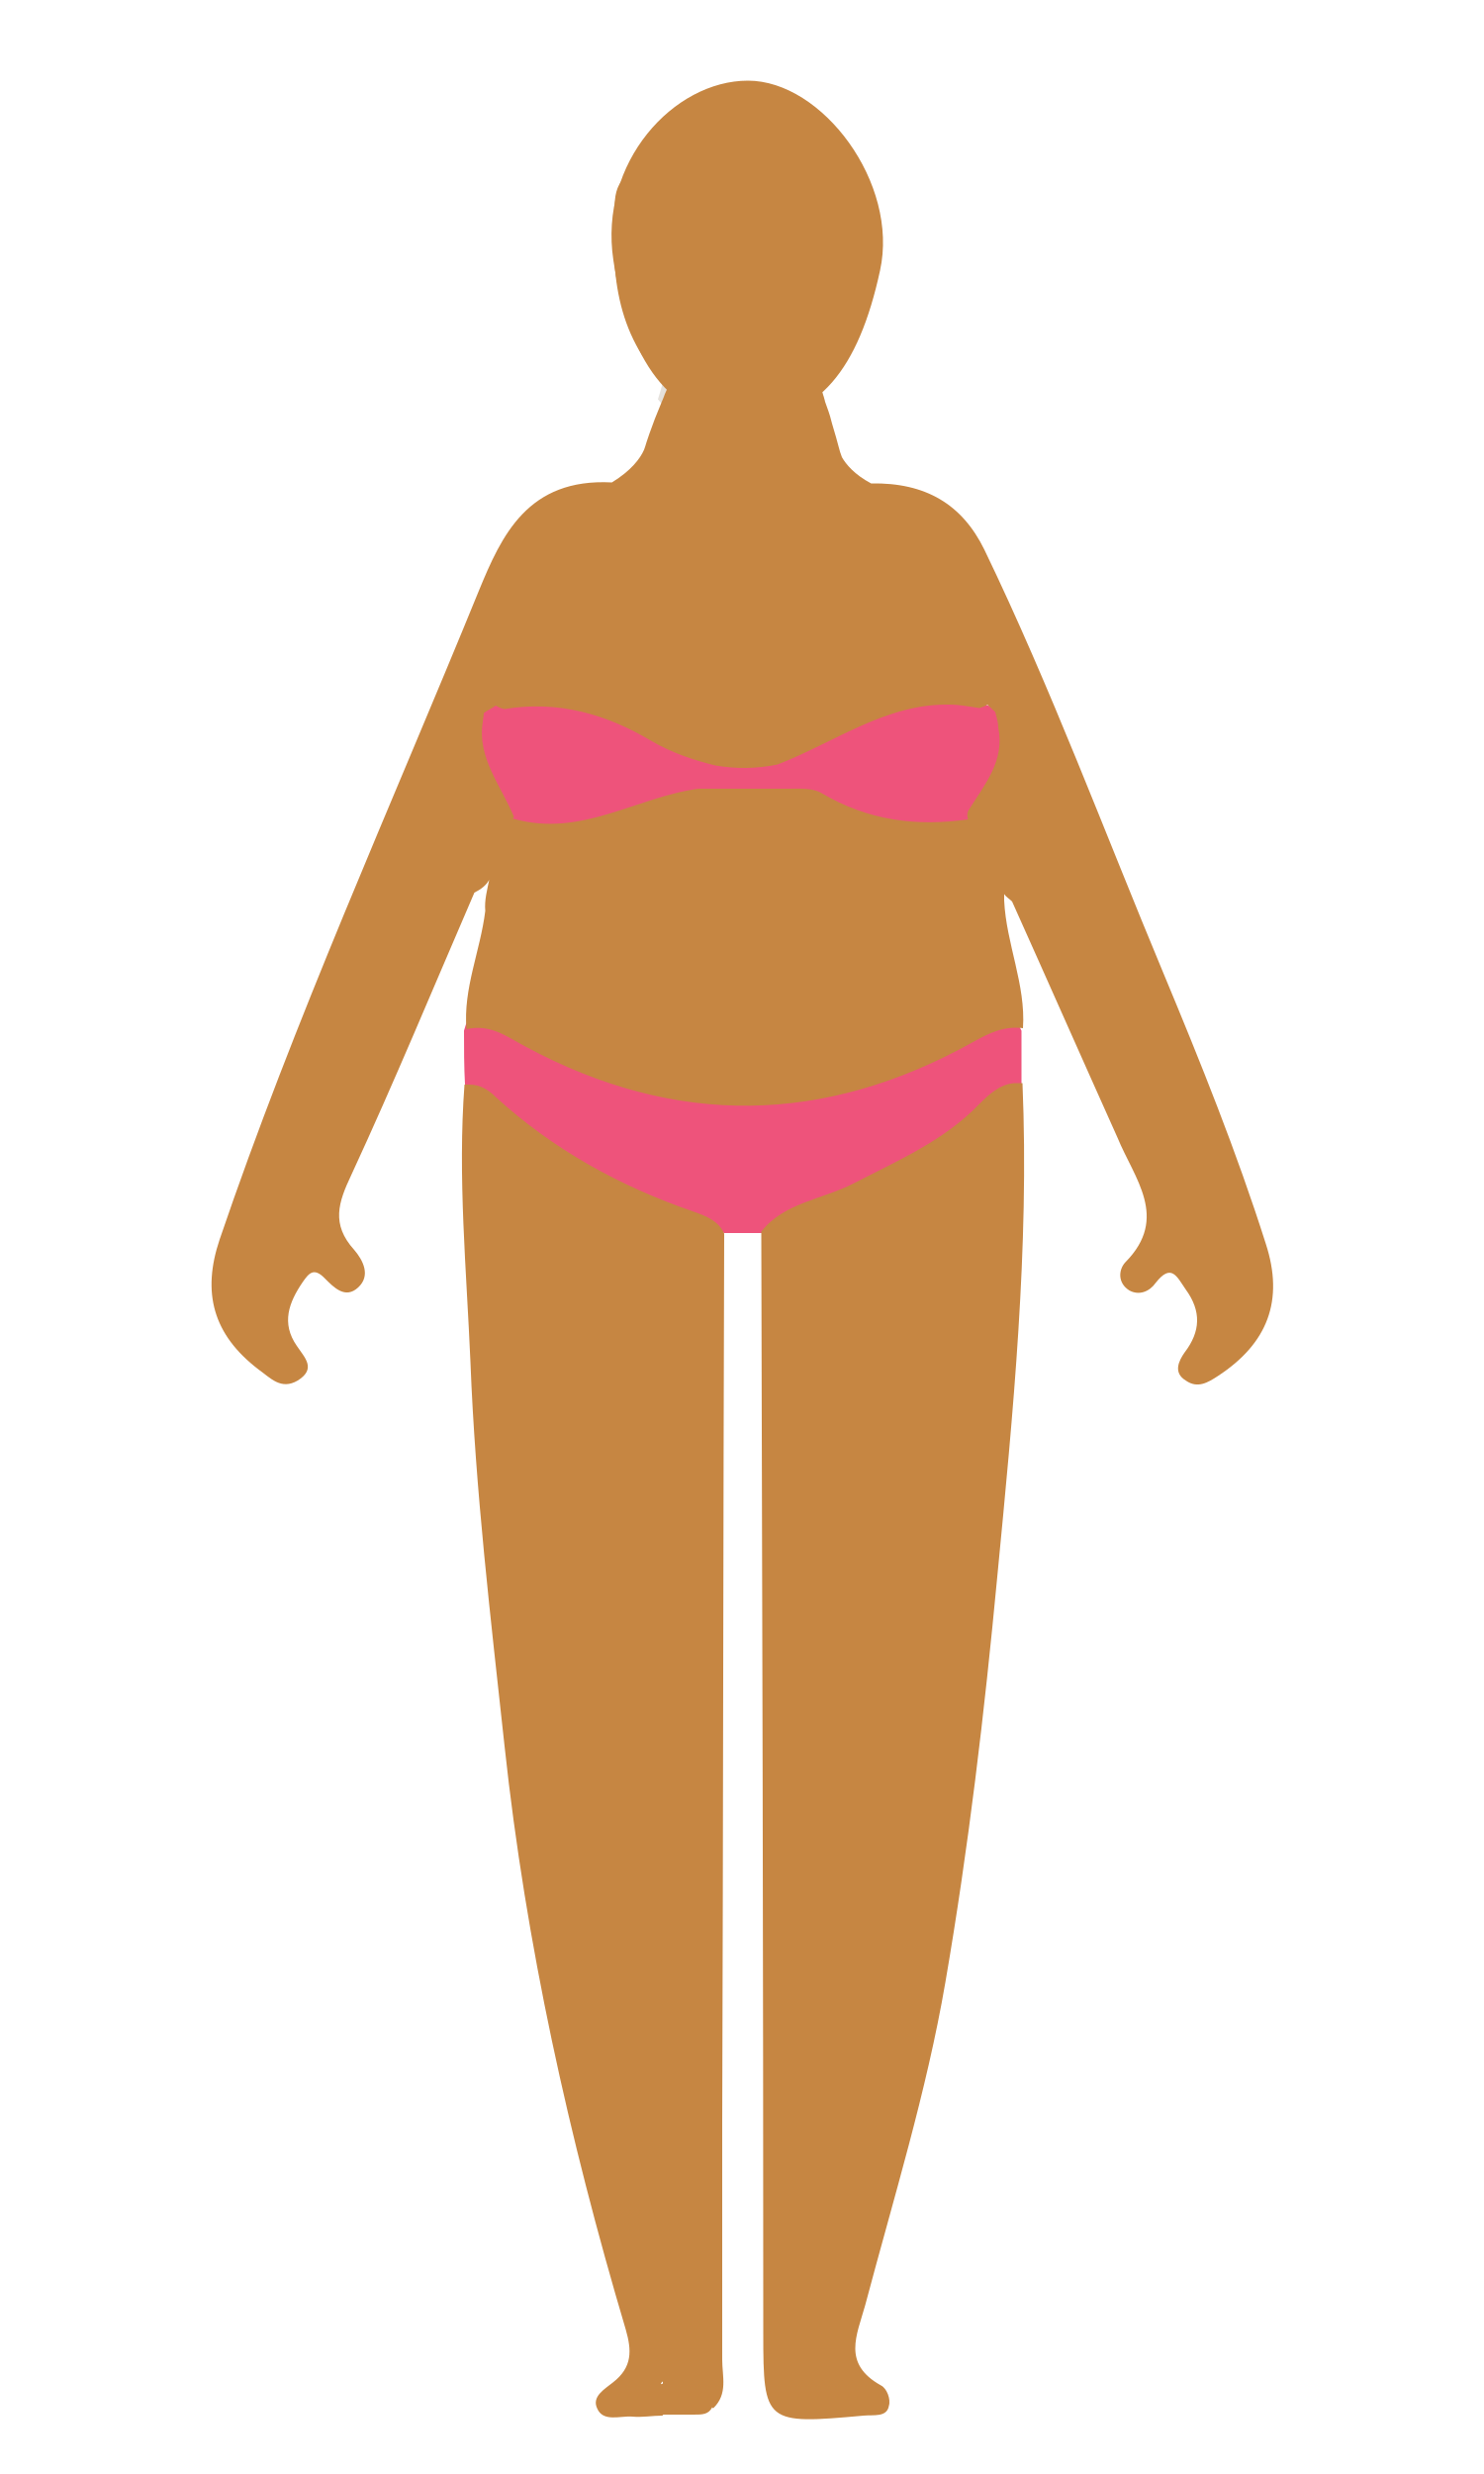
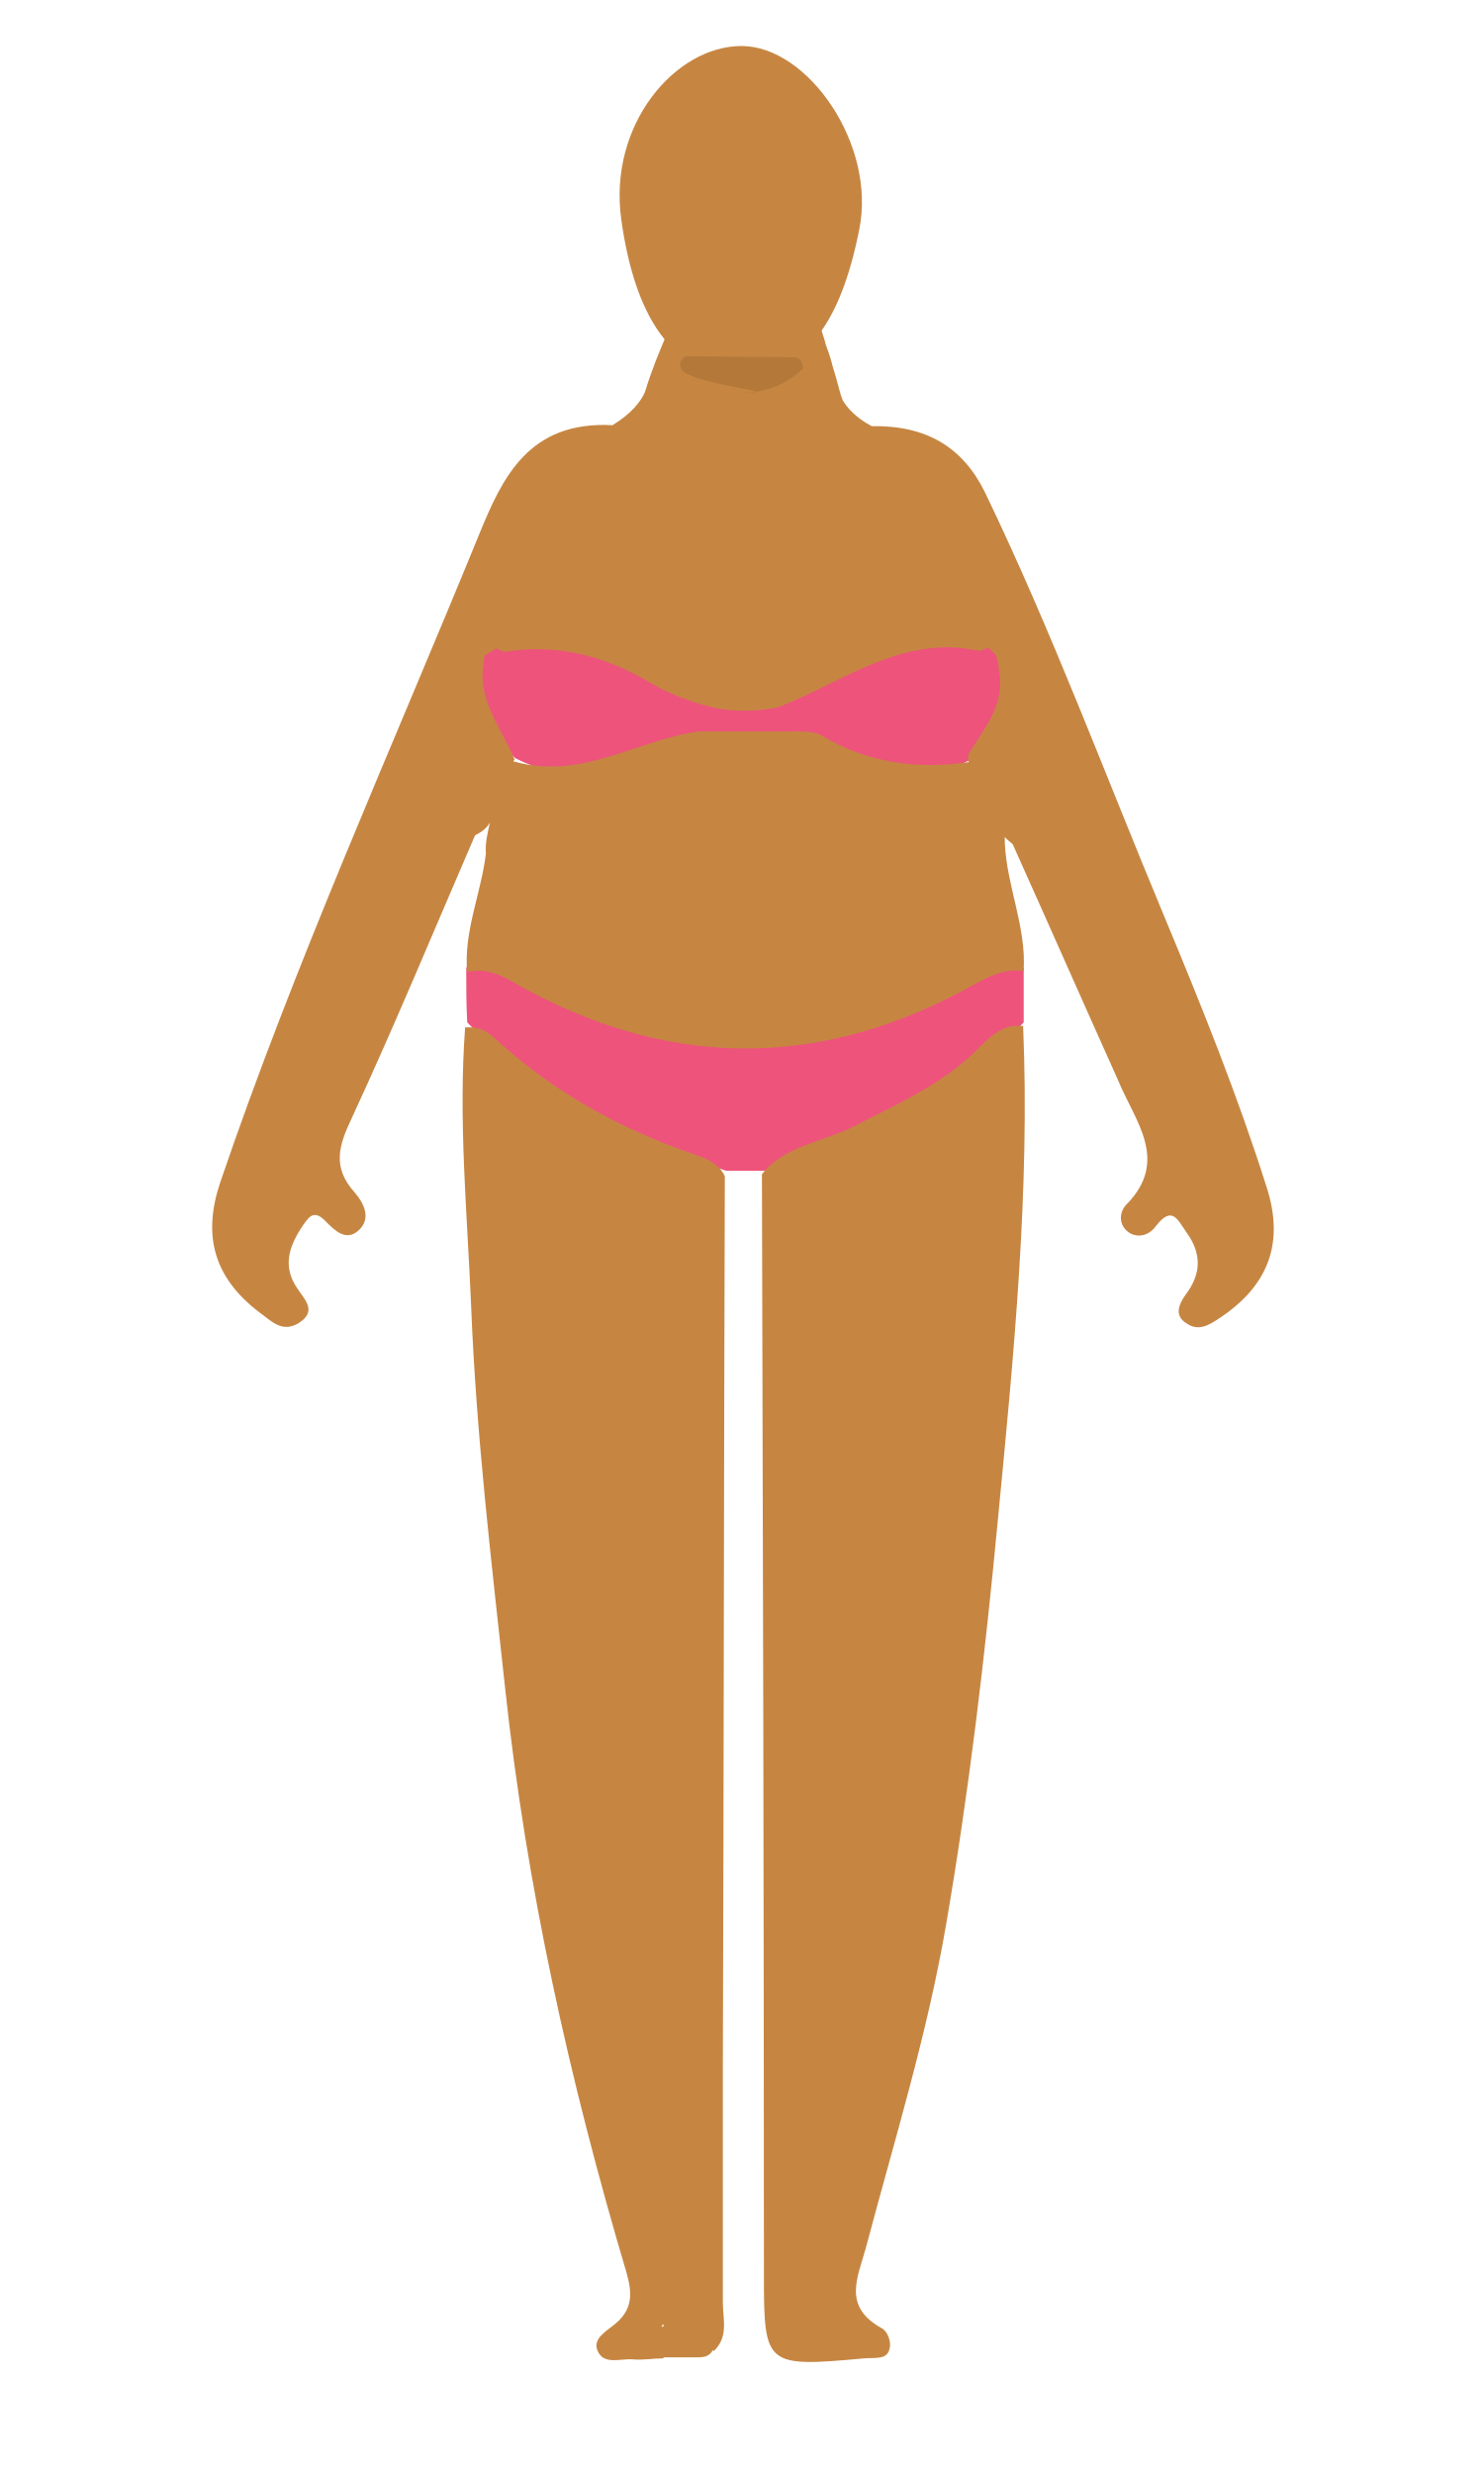
<svg xmlns="http://www.w3.org/2000/svg" version="1.1" id="Layer_1" x="0px" y="0px" viewBox="0 0 300 500" style="enable-background:new 0 0 300 500;" xml:space="preserve">
  <style type="text/css">
- 	.st0{fill:#EE537B;}
- 	.st1{opacity:0.14;fill:#422200;}
+ 	.st0{opacity:0.14;fill:#422200;enable-background:new    ;}
+ 	.st1{fill:#EE537B;}
	.st2{fill:#C68642;}
</style>
-   <path id="path3778" class="st0" d="M111.4,140.2c-3.2,0-6.5,0.6-9.9,2c-2.6,0.6-5.3,0.9-6.1,3.7c-1.2,7.9,2.2,14.4,8.3,19.9  c9.7,4.8,19,5.2,27.5-2c2.6-2,5.5-1.5,8.3-2l0.2,0.2c6.9,0.9,13.8,0.9,20.7,0c2.8,0.4,6.1,0,8.5,2c8.5,7.2,17.8,6.8,27.5,1.8  c5.5-5.2,9.5-10.7,8.3-18.2c-1.6-2.2-2.6-4.8-6.1-5.3c-8.5-3.3-16.6-2-24.3,1.7c-5.7,2.8-11.1,5.9-16.6,8.8c-4.5,0-8.9,0-13.4,0.2  c-0.2,0-0.2,0-0.4,0l0.2-0.2c-4.5-1.7-8.9-3.9-13.2-6.3C124.7,143,118.2,140.2,111.4,140.2L111.4,140.2z M203.1,204.1  c-0.8,0-2,0.6-3.6,1.8c-3.2,2.9-7.3,5.3-11.5,7.2c-29.8,12.5-58.3,11.6-85.5-6.1c-3.6-2.4-6.9-5.5-8.7,1.3c0,3.5,0,7.2,0.2,10.9  c14.2,14.7,32.4,23.8,52.4,30h7.7c19.8-6.8,38.5-15.1,52.4-30v-10.9C205.5,206.5,204.9,204.1,203.1,204.1z" />
-   <path class="st1" d="M133,80.7c4.4,5.3,9.9,8.1,16.6,8.1c6.9,0,12.5-2.6,17.1-7.8c-0.1-0.5-0.3-1-0.4-1.4c-0.1-0.6-0.2-1.4-0.3-2.1  L134,77.3C133.7,78.5,133.3,79.7,133,80.7z" />
+   <path class="st0" d="M132.93,121.21c4.4,5.3,9.9,8.1,16.6,8.1c6.9,0,12.5-2.6,17.1-7.8c-0.1-0.5-0.3-1-0.4-1.4  c-0.1-0.6-0.2-1.4-0.3-2.1l-32-0.2C133.63,119.01,133.23,120.21,132.93,121.21z" />
  <g>
-     <path id="path3770" class="st2" d="M131.8,34.3c-3.4,0-7.1,0.9-7.5,6.3c-0.8,13.8-0.2,26.9,10.7,37.6c-0.2,0.7-0.6,1.3-0.8,2   c-0.2,0.4-0.6,1.5-1.8,4.4c-2,5.3-1.8,5.3-2.2,6.3c-0.8,1.8-2.6,4.2-6.5,6.6c-17-0.9-22.3,10.7-26.9,21.9   c-17.8,43.6-37.3,86.7-52.4,131.1c-3.6,10.7-1.4,19.2,7.9,26.3c2.4,1.7,4.5,4.2,7.9,2.2c3.8-2.4,1.4-4.6-0.2-7   c-3.2-4.6-1.6-8.8,1.2-12.9c1.2-1.7,2.2-3.1,4.5-0.7c1.8,1.8,4.1,4.2,6.7,1.8c2.6-2.4,1-5.5-0.8-7.6c-4.7-5.2-3.2-9.6-0.6-15.1   c8.7-18.8,16.6-37.9,24.9-57.1c1.4-0.7,2.4-1.5,3-2.6c-0.4,2-1,4.1-0.8,6.3c-1,8.1-4.5,15.7-3.8,23.9c4.9-1.1,8.1,1.5,11.9,3.5   c30.4,16.4,60.6,15.8,90.5-0.9c3.2-1.8,6.3-3.3,10.1-2.8c0.6-8.8-3.4-17.1-3.8-25.8c0-0.4,0-0.9,0-1.3c0.4,0.6,1,0.9,1.6,1.5   c7.1,15.8,14.2,31.9,21.3,47.7c3.4,8.3,10.5,16.2,1.6,25.2c-1.4,1.5-1.6,4.2,0.8,5.7c2,1.1,4.1,0.2,5.3-1.5   c3.2-4.1,4.3-1.3,6.1,1.3c3.2,4.4,3,8.5-0.2,12.7c-1.2,1.7-2.4,4.1,0.2,5.7c2.4,1.7,4.5,0.4,6.5-0.9c10.1-6.6,13.4-15.3,9.7-26.7   c-5.9-18.6-13.2-36.7-20.7-54.7c-11.9-28.5-22.7-57.6-36.2-85.6c-4.5-9.2-11.9-13.6-22.9-13.4c-3.4-1.8-5.1-3.9-5.9-5.3   c-0.6-1.5-0.6-2.2-2-6.8c-0.6-2.4-0.8-2.6-1.4-4.4c-0.2-0.9-0.6-2-1-3.3c11.1-10.5,11.1-23.8,10.7-37.4c-0.2-6.1-5.1-6.4-8.7-6.3   c-11.5,0.4-22.9,0.6-34.4,0C132.8,34.3,132.2,34.3,131.8,34.3L131.8,34.3z M192.1,142.4c1.8,0,3.8,0.4,5.9,0.7   c0.6-0.2,1.2-0.4,1.6-0.7c0.6,0.6,1,0.9,1.6,1.5c0.2,0.9,0.6,2,0.6,3.1c1.4,6.8-2.8,11.6-6.1,16.9c-0.2,0.6-0.2,1.1,0,1.7   c-10.5,1.5-20.3,0.2-29.6-5.3c-1.8-1.1-4.5-0.9-6.9-0.9h-18c-12.6,1.7-23.7,9.9-37.3,6.1c0,0,0,0-0.2,0c0-0.2,0-0.2,0.2-0.4   c-2.6-6.3-7.5-12-6.3-19.2c0-0.6,0.2-1.1,0.2-1.8c0.8-0.6,1.6-0.9,2.4-1.5c0.4,0.2,1,0.6,1.8,0.7c10.9-1.8,20.7,1.1,29.6,6.4   c4.1,2.4,8.5,3.9,13,5c4.1,0.7,8.3,0.7,12.6-0.2C168.8,150,179.2,142.1,192.1,142.4L192.1,142.4z M205.1,218.9   c-3,0.2-5.3,2.4-7.1,4.2c-7.1,7.4-16.4,11.4-25.3,16c-6.3,3.3-14.2,3.9-18.8,9.8c0.2,74.2,0.4,148.4,0.4,222.7   c0,18.2,0.4,18.4,20.3,16.6c2-0.2,4.7,0.4,5.1-2c0.4-1.3-0.4-3.5-1.6-4.1c-7.9-4.4-4.9-10.1-3.2-16.2c5.7-21.5,12.4-43.1,16.2-65.2   c4.7-27.3,7.9-54.5,10.5-82c3.2-33.2,6.5-66.5,5.1-99.8C206.1,218.9,205.5,218.9,205.1,218.9L205.1,218.9z M94.9,219.2   c-0.4,0-0.6,0-1,0c-1.4,18.6,0.4,37.4,1.2,56c1,26,4.1,51.9,6.9,77.7c4.3,40,13,79.2,24.5,117.9c1.2,4.2,1.4,7.6-2.6,10.7   c-1.6,1.3-4.3,2.8-3.2,5.2c1.2,2.9,4.7,1.5,7.1,1.7c2,0.2,4.1-0.2,6.1-0.2l0.2-0.2l0,0h4.1h2c1.8,0,3,0,3.8-1.5c0,0,0,0.2,0.2,0.2   c3-2.9,1.8-6.4,1.8-9.8v-47.7c0.2-60,0.2-119.9,0.4-179.9c-1.2-2.6-3.6-3.5-6.1-4.4c-15.2-5.2-28.6-12.7-40.1-23.2   C98.8,220.3,97.1,219.2,94.9,219.2L94.9,219.2z M134,481.3v0.4C133.4,482.1,133.6,481.5,134,481.3z" />
-     <path class="st2" d="M177.9,54.7C173.6,74.5,165.5,85,150.4,85S127,72.7,124,52.6c-3-19.8,12.2-36.3,27.2-36.3S181.8,37,177.9,54.7   z" />
+     <path id="path3778" class="st1" d="M111.85,127.63c-3.2,0-6.5,0.6-9.9,2c-2.6,0.6-5.3,0.9-6.1,3.7c-1.2,7.9,2.2,14.4,8.3,19.9   c9.7,4.8,19,5.2,27.5-2c2.6-2,5.5-1.5,8.3-2l0.2,0.2c6.9,0.9,13.8,0.9,20.7,0c2.8,0.4,6.1,0,8.5,2c8.5,7.2,17.8,6.8,27.5,1.8   c5.5-5.2,9.5-10.7,8.3-18.2c-1.6-2.2-2.6-4.8-6.1-5.3c-8.5-3.3-16.6-2-24.3,1.7c-5.7,2.8-11.1,5.9-16.6,8.8c-4.5,0-8.9,0-13.4,0.2   c-0.2,0-0.2,0-0.4,0l0.2-0.2c-4.5-1.7-8.9-3.9-13.2-6.3C125.15,130.43,118.65,127.63,111.85,127.63L111.85,127.63z M203.55,191.53   c-0.8,0-2,0.6-3.6,1.8c-3.2,2.9-7.3,5.3-11.5,7.2c-29.8,12.5-58.3,11.6-85.5-6.1c-3.6-2.4-6.9-5.5-8.7,1.3c0,3.5,0,7.2,0.2,10.9   c14.2,14.7,32.4,23.8,52.4,30h7.7c19.8-6.8,38.5-15.1,52.4-30v-10.9C205.95,193.93,205.35,191.53,203.55,191.53z" />
+     <path id="path3770" class="st2" d="M135.13,66.63c-0.2,0.7-0.6,1.3-0.8,2c-0.2,0.4-0.6,1.5-1.8,4.4c-2,5.3-1.8,5.3-2.2,6.3   c-0.8,1.8-2.6,4.2-6.5,6.6c-17-0.9-22.3,10.7-26.9,21.9c-17.8,43.6-37.3,86.7-52.4,131.1c-3.6,10.7-1.4,19.2,7.9,26.3   c2.4,1.7,4.5,4.2,7.9,2.2c3.8-2.4,1.4-4.6-0.2-7c-3.2-4.6-1.6-8.8,1.2-12.9c1.2-1.7,2.2-3.1,4.5-0.7c1.8,1.8,4.1,4.2,6.7,1.8   c2.6-2.4,1-5.5-0.8-7.6c-4.7-5.2-3.2-9.6-0.6-15.1c8.7-18.8,16.6-37.9,24.9-57.1c1.4-0.7,2.4-1.5,3-2.6c-0.4,2-1,4.1-0.8,6.3   c-1,8.1-4.5,15.7-3.8,23.9c4.9-1.1,8.1,1.5,11.9,3.5c30.4,16.4,60.6,15.8,90.5-0.9c3.2-1.8,6.3-3.3,10.1-2.8   c0.6-8.8-3.4-17.1-3.8-25.8c0-0.4,0-0.9,0-1.3c0.4,0.6,1,0.9,1.6,1.5c7.1,15.8,14.2,31.9,21.3,47.7c3.4,8.3,10.5,16.2,1.6,25.2   c-1.4,1.5-1.6,4.2,0.8,5.7c2,1.1,4.1,0.2,5.3-1.5c3.2-4.1,4.3-1.3,6.1,1.3c3.2,4.4,3,8.5-0.2,12.7c-1.2,1.7-2.4,4.1,0.2,5.7   c2.4,1.7,4.5,0.4,6.5-0.9c10.1-6.6,13.4-15.3,9.7-26.7c-5.9-18.6-13.2-36.7-20.7-54.7c-11.9-28.5-22.7-57.6-36.2-85.6   c-4.5-9.2-11.9-13.6-22.9-13.4c-3.4-1.8-5.1-3.9-5.9-5.3c-0.6-1.5-0.6-2.2-2-6.8c-0.6-2.4-0.8-2.6-1.4-4.4c-0.2-0.9-0.6-2-1-3.3   c11.1-10.5-20.9-43.1-32.4-43.7C132.93,22.73,124.96,56.66,135.13,66.63z M192.23,130.83c1.8,0,3.8,0.4,5.9,0.7   c0.6-0.2,1.2-0.4,1.6-0.7c0.6,0.6,1,0.9,1.6,1.5c0.2,0.9,0.6,2,0.6,3.1c1.4,6.8-2.8,11.6-6.1,16.9c-0.2,0.6-0.2,1.1,0,1.7   c-10.5,1.5-20.3,0.2-29.6-5.3c-1.8-1.1-4.5-0.9-6.9-0.9h-18c-12.6,1.7-23.7,9.9-37.3,6.1c0,0,0,0-0.2,0c0-0.2,0-0.2,0.2-0.4   c-2.6-6.3-7.5-12-6.3-19.2c0-0.6,0.2-1.1,0.2-1.8c0.8-0.6,1.6-0.9,2.4-1.5c0.4,0.2,1,0.6,1.8,0.7c10.9-1.8,20.7,1.1,29.6,6.4   c4.1,2.4,8.5,3.9,13,5c4.1,0.7,8.3,0.7,12.6-0.2C168.93,138.43,179.33,130.53,192.23,130.83L192.23,130.83z M205.23,207.33   c-3,0.2-5.3,2.4-7.1,4.2c-7.1,7.4-16.4,11.4-25.3,16c-6.3,3.3-14.2,3.9-18.8,9.8c0.2,74.2,0.4,148.4,0.4,222.7   c0,18.2,0.4,18.4,20.3,16.6c2-0.2,4.7,0.4,5.1-2c0.4-1.3-0.4-3.5-1.6-4.1c-7.9-4.4-4.9-10.1-3.2-16.2c5.7-21.5,12.4-43.1,16.2-65.2   c4.7-27.3,7.9-54.5,10.5-82c3.2-33.2,6.5-66.5,5.1-99.8C206.23,207.33,205.63,207.33,205.23,207.33L205.23,207.33z M95.03,207.63   c-0.4,0-0.6,0-1,0c-1.4,18.6,0.4,37.4,1.2,56c1,26,4.1,51.9,6.9,77.7c4.3,40,13,79.2,24.5,117.9c1.2,4.2,1.4,7.6-2.6,10.7   c-1.6,1.3-4.3,2.8-3.2,5.2c1.2,2.9,4.7,1.5,7.1,1.7c2,0.2,4.1-0.2,6.1-0.2l0.2-0.2h4.1h2c1.8,0,3,0,3.8-1.5c0,0,0,0.2,0.2,0.2   c3-2.9,1.8-6.4,1.8-9.8v-47.7c0.2-60,0.2-119.9,0.4-179.9c-1.2-2.6-3.6-3.5-6.1-4.4c-15.2-5.2-28.6-12.7-40.1-23.2   C98.93,208.73,97.23,207.63,95.03,207.63z M134.13,469.73v0.4C133.53,470.54,133.73,469.93,134.13,469.73z" />
+   </g>
+   <g>
+     <path class="st2" d="M173.7,46.4c-3.8,19.1-11.1,29.3-24.5,29.3s-20.9-11.9-23.6-31.3c-2.7-19.2,10.9-35.1,24.3-35.1   S177.2,29.2,173.7,46.4z" />
+     <path class="st0" d="M137.59,73.1c-0.28,0.7,0,1.4,0.47,1.9c3.2,2.9,22.01,4.4,11.57,4.4c5.17,0,9.41-1.7,12.79-5   c-0.09-0.3-0.19-0.7-0.28-0.9l0,0c-0.19-0.8-0.85-1.3-1.6-1.3L139.19,72C138.44,71.9,137.88,72.4,137.59,73.1L137.59,73.1z" />
  </g>
</svg>
